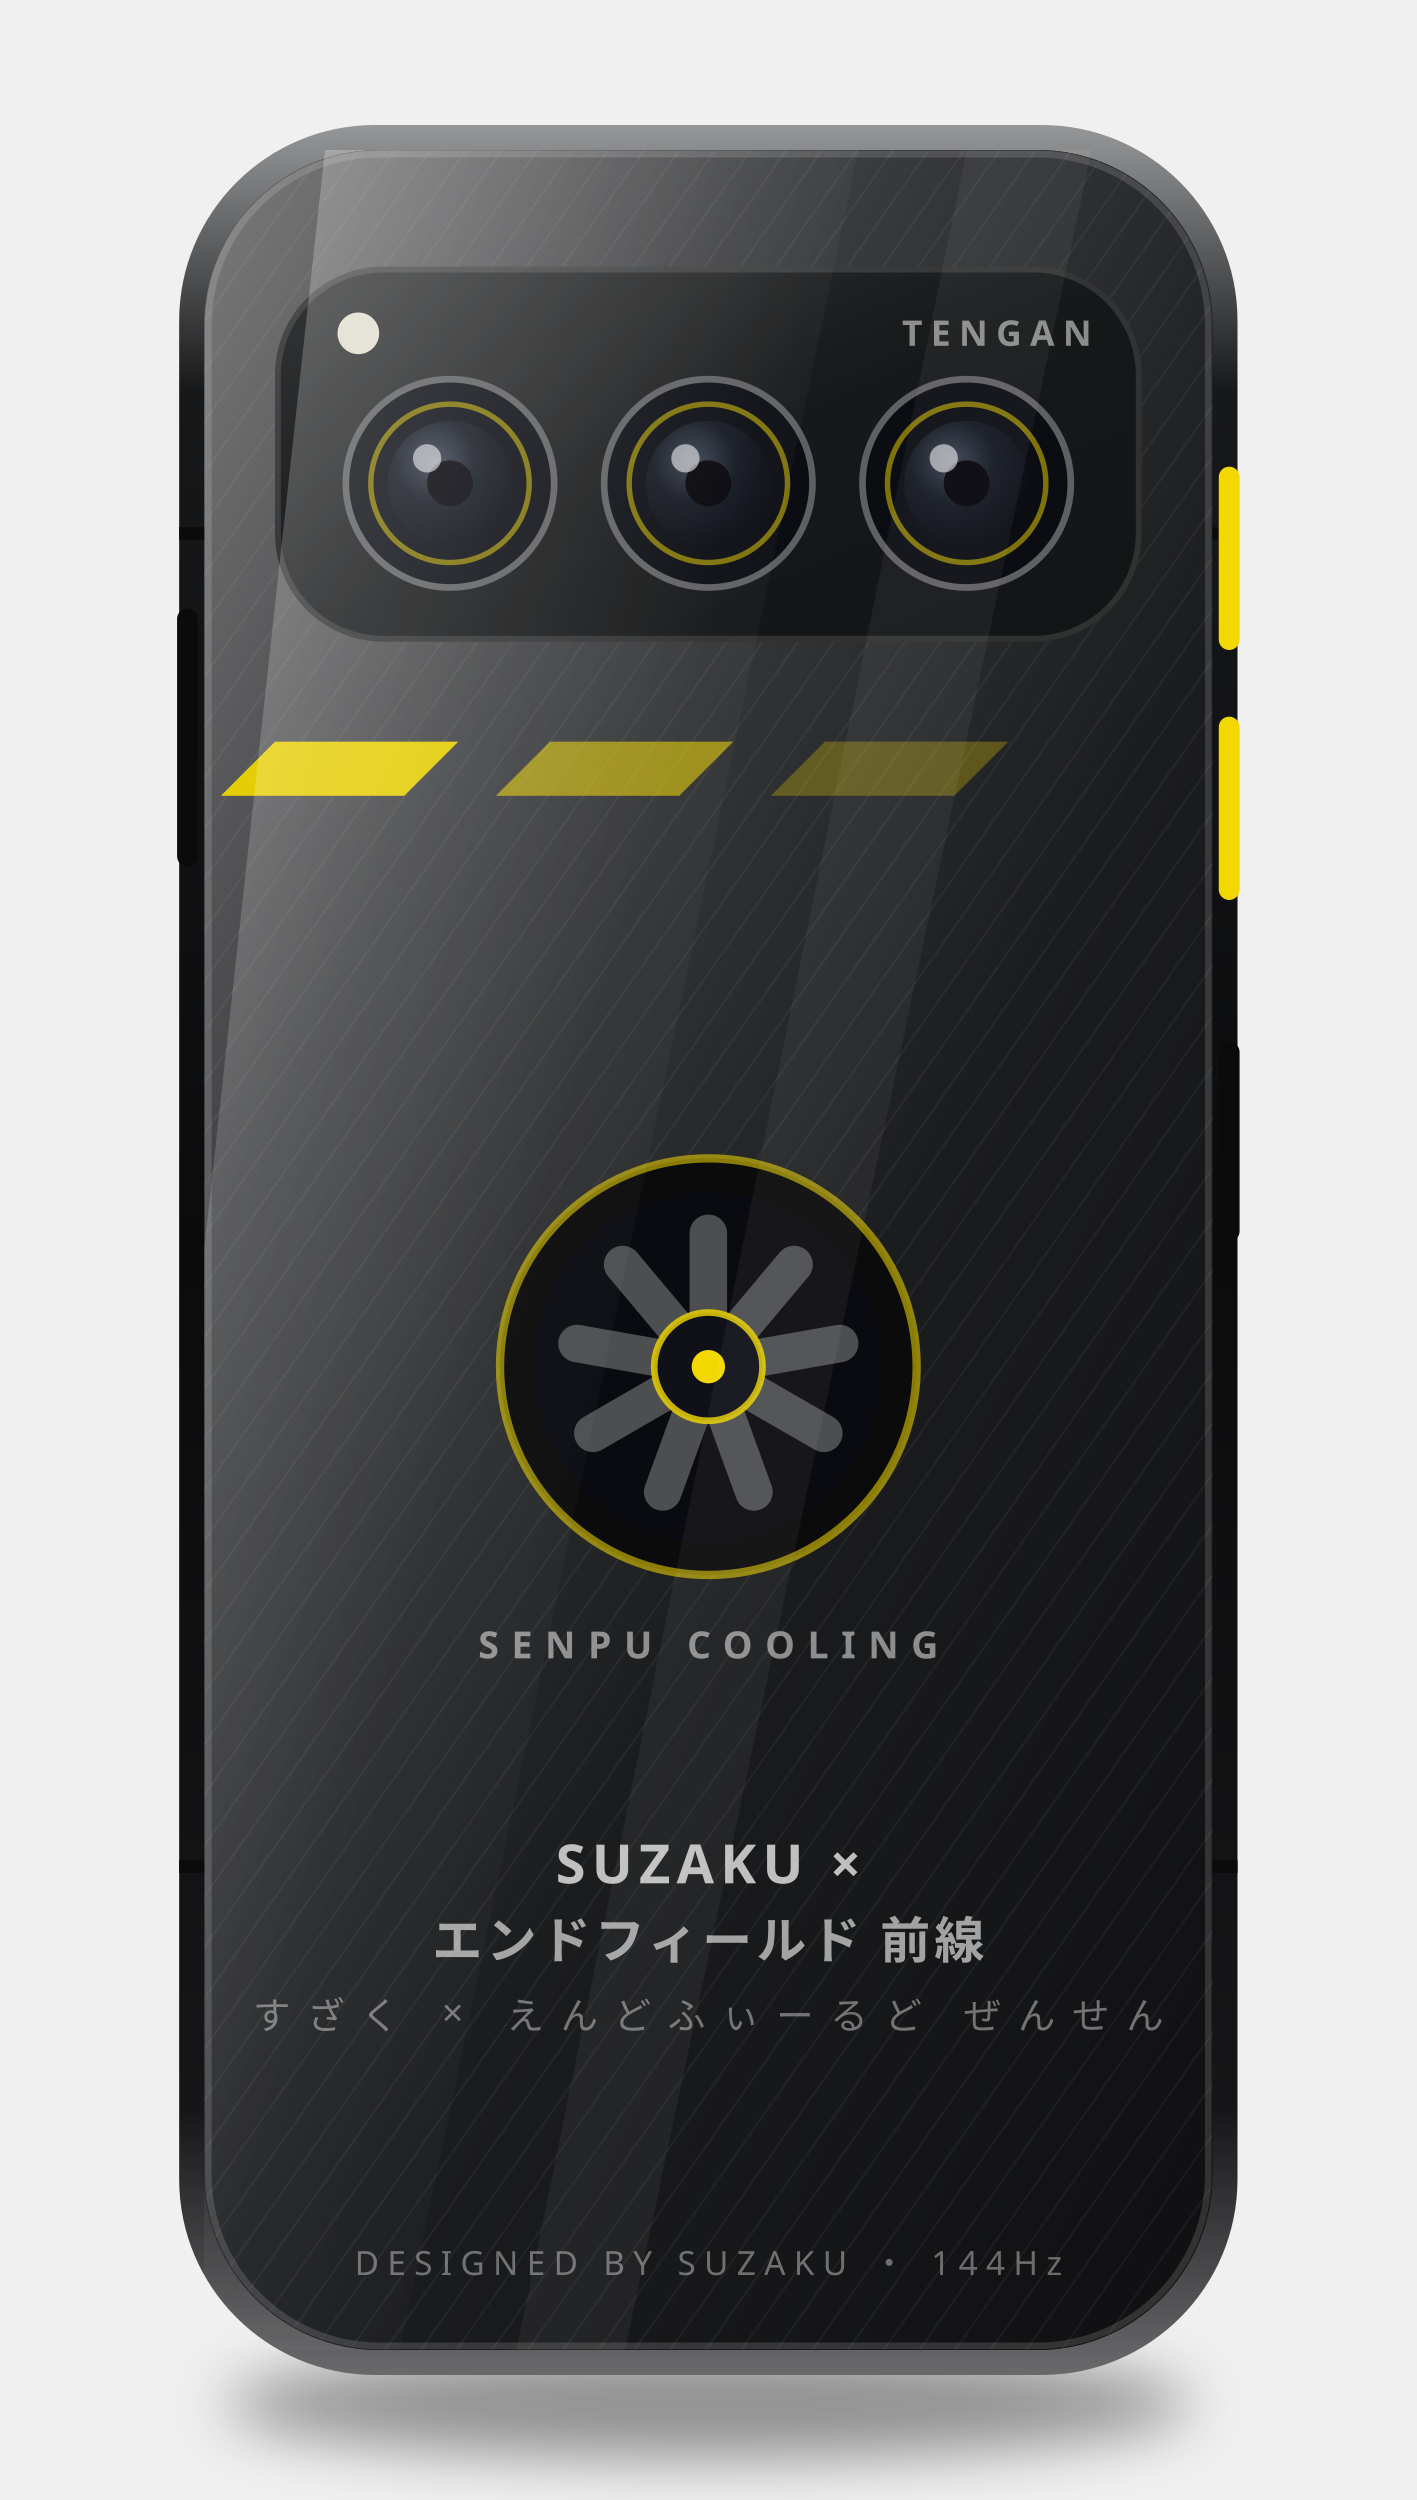
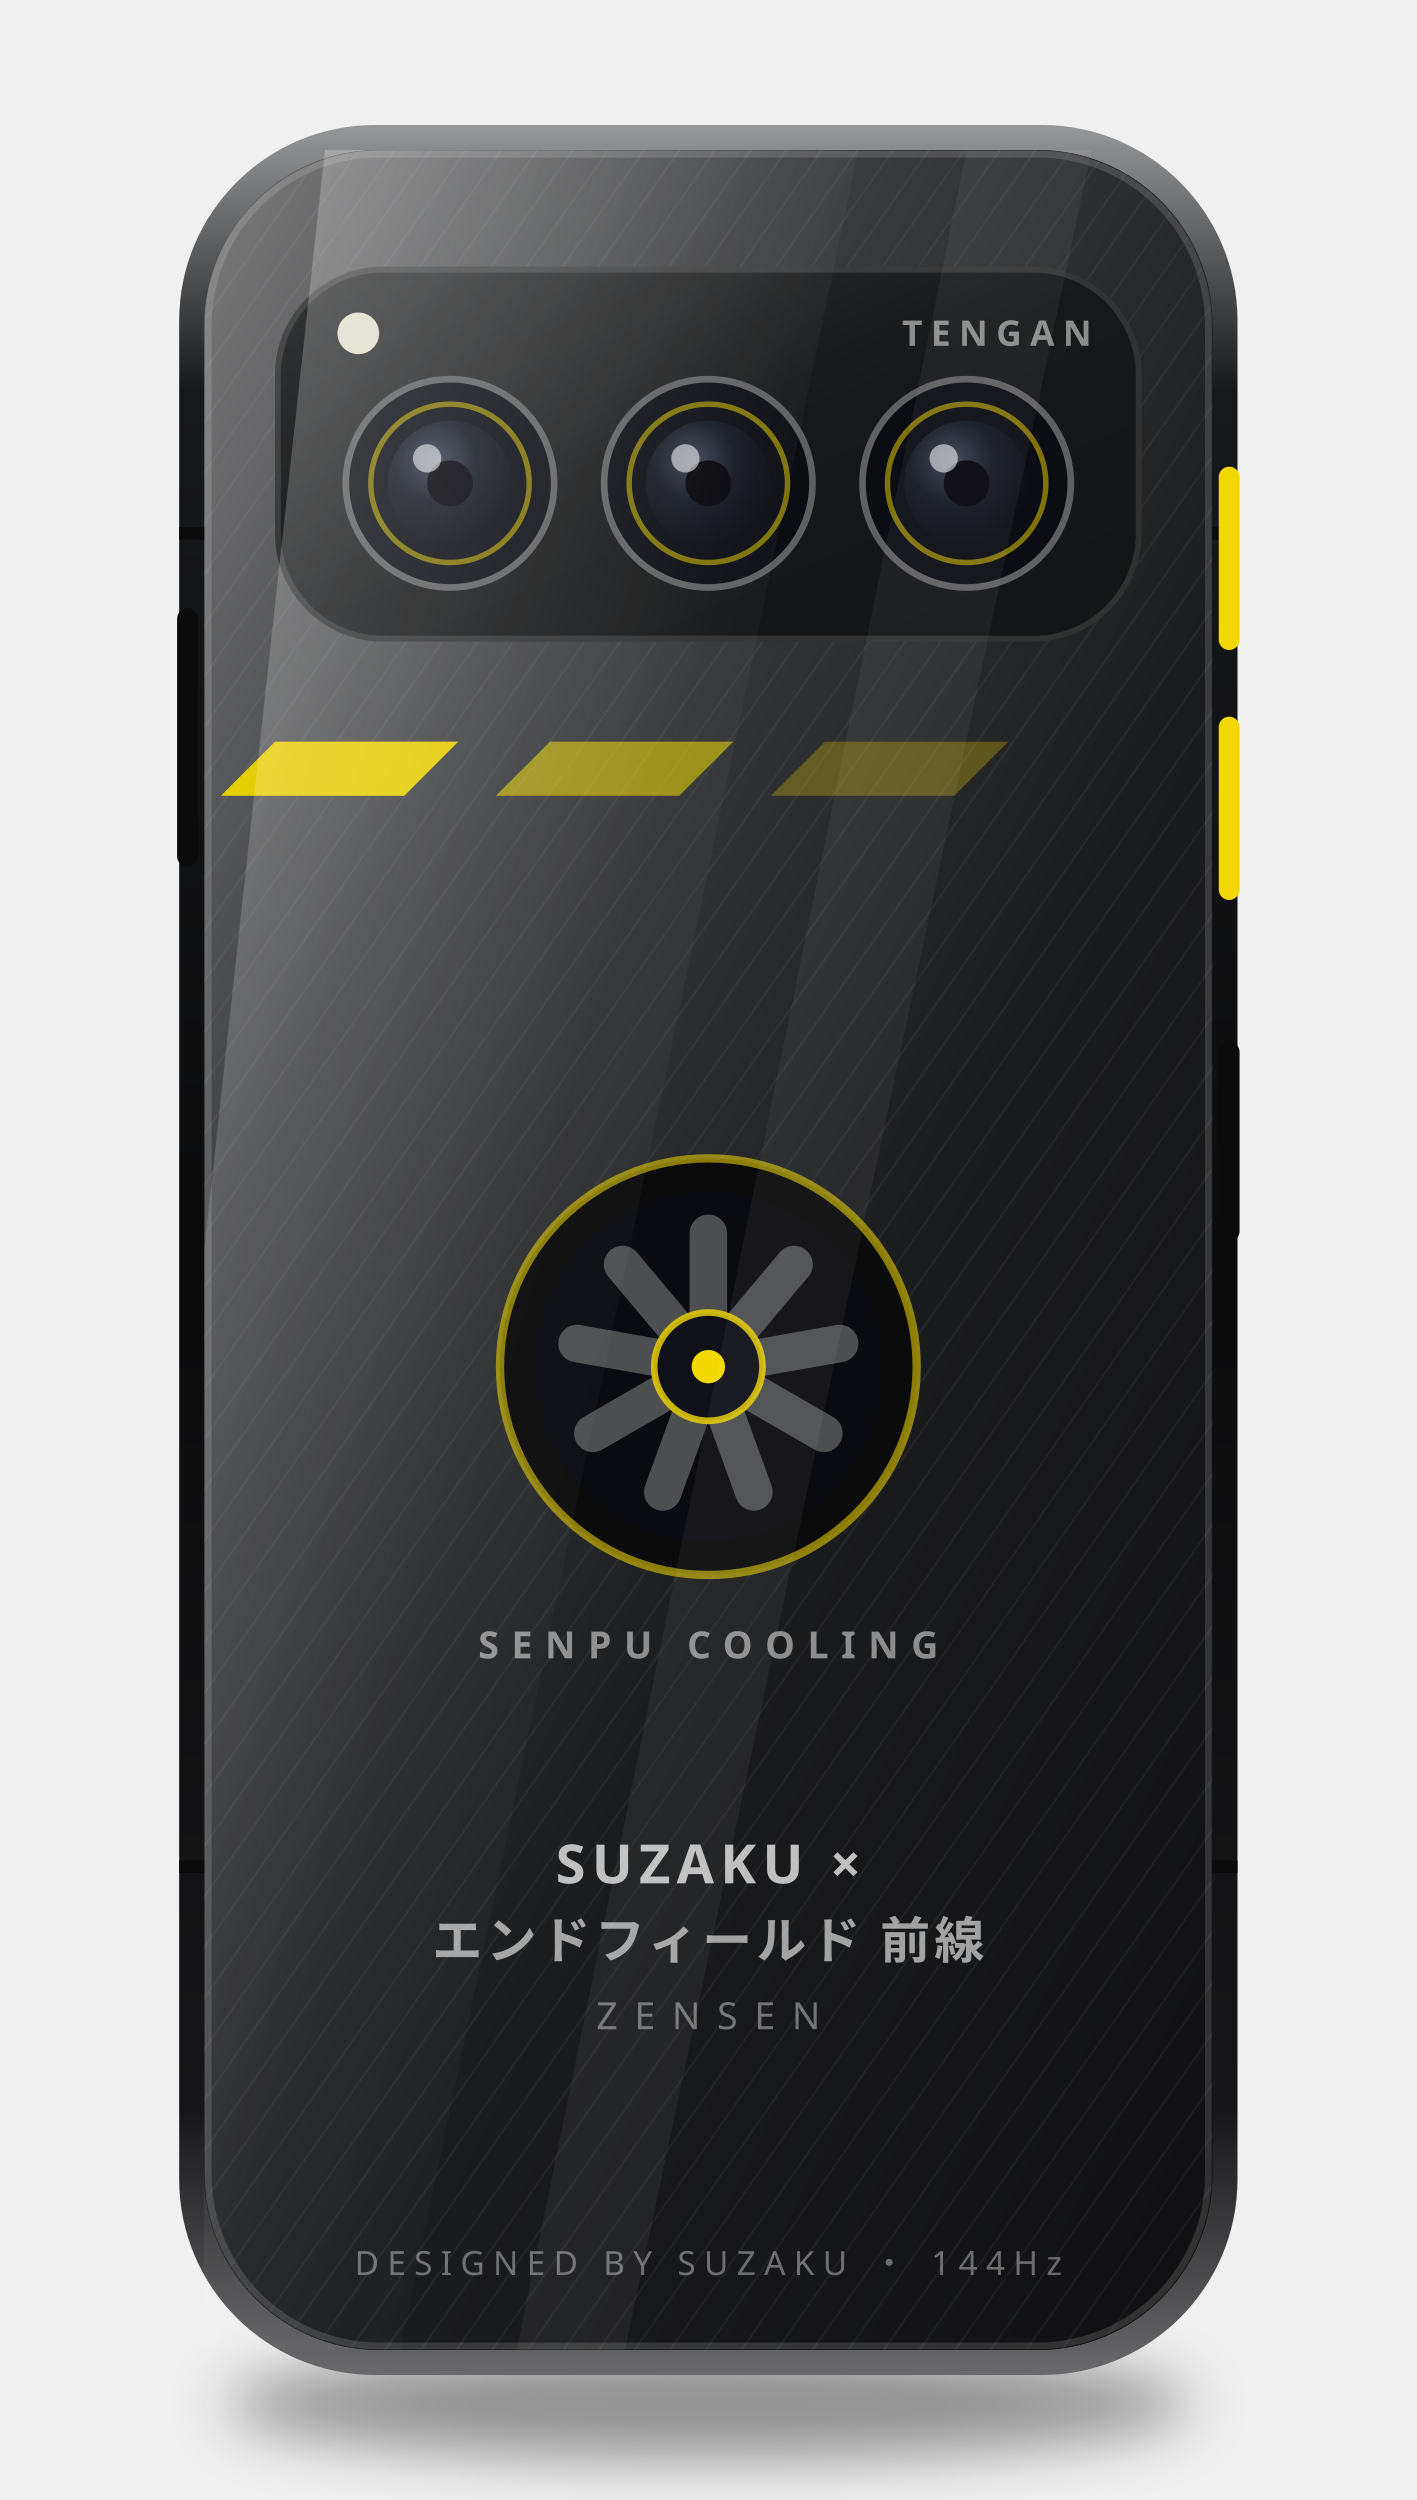
<svg xmlns="http://www.w3.org/2000/svg" viewBox="0 0 340 600" role="img" aria-label="SUZAKU × エンドフィールド 前線">
  <defs>
    <linearGradient id="bodyzensen0" x1="0" y1="0" x2="0.9" y2="1">
      <stop offset="0" stop-color="#7b7b7c" />
      <stop offset="0.28" stop-color="#3f4042" />
      <stop offset="0.62" stop-color="#1b1c1e" />
      <stop offset="1" stop-color="#111113" />
    </linearGradient>
    <linearGradient id="framezensen0" x1="0" y1="0" x2="0" y2="1">
      <stop offset="0" stop-color="#98999a" />
      <stop offset="0.12" stop-color="#17181a" />
      <stop offset="0.5" stop-color="#0b0b0c" />
      <stop offset="0.88" stop-color="#161618" />
      <stop offset="1" stop-color="#6b6b6d" />
    </linearGradient>
    <radialGradient id="lenszensen0" cx="0.38" cy="0.32" r="0.95">
      <stop offset="0" stop-color="#3c4454" />
      <stop offset="0.35" stop-color="#141821" />
      <stop offset="1" stop-color="#04040a" />
    </radialGradient>
    <linearGradient id="sheenzensen0" x1="0" y1="0" x2="1" y2="1">
      <stop offset="0" stop-color="#ffffff" stop-opacity="0.28" />
      <stop offset="0.5" stop-color="#ffffff" stop-opacity="0.03" />
      <stop offset="1" stop-color="#ffffff" stop-opacity="0" />
    </linearGradient>
    <pattern id="texzensen0" width="7" height="7" patternUnits="userSpaceOnUse" patternTransform="rotate(35)">
      <path d="M0 0 V7" stroke="#ffffff" stroke-opacity="0.045" stroke-width="1" />
    </pattern>
    <filter id="softzensen0" x="-40%" y="-40%" width="180%" height="180%">
      <feGaussianBlur stdDeviation="7" />
    </filter>
  </defs>
  <ellipse cx="170" cy="577" rx="116" ry="13" fill="#000000" opacity="0.4" filter="url(#softzensen0)" />
  <rect x="43" y="30" width="254" height="540" rx="47" fill="url(#framezensen0)" />
  <rect x="49" y="36" width="242" height="528" rx="42" fill="#1b1c1e" />
  <rect x="49" y="36" width="242" height="528" rx="42" fill="url(#bodyzensen0)" />
  <rect x="49" y="36" width="242" height="528" rx="42" fill="url(#texzensen0)" />
  <rect x="50" y="37" width="240" height="526" rx="41" fill="none" stroke="#ffffff" stroke-opacity="0.14" stroke-width="1.6" />
  <path d="M43 128 h6 M43 448 h6 M291 128 h6 M291 448 h6" stroke="#0b0b0c" stroke-width="3" />
  <rect x="66" y="64" width="208" height="90" rx="26" fill="#131415" />
  <rect x="66" y="64" width="208" height="90" rx="26" fill="url(#sheenzensen0)" opacity="0.5" />
  <rect x="66.7" y="64.7" width="206.6" height="88.6" rx="25.3" fill="none" stroke="#ffffff" stroke-opacity="0.12" stroke-width="1.4" />
  <circle cx="86" cy="80" r="5" fill="#f4efdf" opacity="0.9" />
  <text x="262" y="83" font-family="'Noto Sans JP',sans-serif" font-size="8.5" font-weight="700" fill="#ffffff" opacity="0.5" text-anchor="end" letter-spacing="2">TENGAN</text>
  <circle cx="108" cy="116" r="25" fill="#0b0d13" stroke="#5f6062" stroke-width="1.6" />
  <circle cx="108" cy="116" r="19" fill="none" stroke="#f2d800" stroke-opacity="0.5" stroke-width="1.3" />
  <circle cx="108" cy="116" r="15" fill="url(#lenszensen0)" />
  <circle cx="108" cy="116" r="5.5" fill="#04040a" />
  <circle cx="102.5" cy="110" r="3.4" fill="#ffffff" opacity="0.55" />
  <circle cx="170" cy="116" r="25" fill="#0b0d13" stroke="#5f6062" stroke-width="1.6" />
  <circle cx="170" cy="116" r="19" fill="none" stroke="#f2d800" stroke-opacity="0.5" stroke-width="1.3" />
  <circle cx="170" cy="116" r="15" fill="url(#lenszensen0)" />
  <circle cx="170" cy="116" r="5.5" fill="#04040a" />
  <circle cx="164.5" cy="110" r="3.4" fill="#ffffff" opacity="0.55" />
  <circle cx="232" cy="116" r="25" fill="#0b0d13" stroke="#5f6062" stroke-width="1.6" />
  <circle cx="232" cy="116" r="19" fill="none" stroke="#f2d800" stroke-opacity="0.5" stroke-width="1.3" />
  <circle cx="232" cy="116" r="15" fill="url(#lenszensen0)" />
  <circle cx="232" cy="116" r="5.5" fill="#04040a" />
  <circle cx="226.5" cy="110" r="3.4" fill="#ffffff" opacity="0.55" />
  <path d="M66 178 h44 l-13 13 h-44 z" fill="#f2d800" opacity="0.92" />
  <path d="M132 178 h44 l-13 13 h-44 z" fill="#f2d800" opacity="0.55" />
  <path d="M198 178 h44 l-13 13 h-44 z" fill="#f2d800" opacity="0.28" />
  <circle cx="170" cy="328" r="50" fill="#0b0b0c" />
  <circle cx="170" cy="328" r="50" fill="none" stroke="#f2d800" stroke-opacity="0.55" stroke-width="2" />
  <circle cx="170" cy="328" r="42" fill="#0a0b10" />
  <path d="M170 328 L170 296" stroke="#4d4e50" stroke-width="9" stroke-linecap="round" transform="rotate(0 170 328)" />
  <path d="M170 328 L170 296" stroke="#4d4e50" stroke-width="9" stroke-linecap="round" transform="rotate(40 170 328)" />
  <path d="M170 328 L170 296" stroke="#4d4e50" stroke-width="9" stroke-linecap="round" transform="rotate(80 170 328)" />
  <path d="M170 328 L170 296" stroke="#4d4e50" stroke-width="9" stroke-linecap="round" transform="rotate(120 170 328)" />
  <path d="M170 328 L170 296" stroke="#4d4e50" stroke-width="9" stroke-linecap="round" transform="rotate(160 170 328)" />
  <path d="M170 328 L170 296" stroke="#4d4e50" stroke-width="9" stroke-linecap="round" transform="rotate(200 170 328)" />
  <path d="M170 328 L170 296" stroke="#4d4e50" stroke-width="9" stroke-linecap="round" transform="rotate(240 170 328)" />
  <path d="M170 328 L170 296" stroke="#4d4e50" stroke-width="9" stroke-linecap="round" transform="rotate(280 170 328)" />
  <path d="M170 328 L170 296" stroke="#4d4e50" stroke-width="9" stroke-linecap="round" transform="rotate(320 170 328)" />
  <circle cx="170" cy="328" r="13" fill="#101018" stroke="#f2d800" stroke-opacity="0.8" stroke-width="1.6" />
  <circle cx="170" cy="328" r="4" fill="#f2d800" />
  <text x="170" y="398" font-family="'Noto Sans JP',sans-serif" font-size="9" font-weight="700" fill="#ffffff" opacity="0.5" text-anchor="middle" letter-spacing="3">SENPU COOLING</text>
  <text x="170" y="452" font-family="'Noto Sans JP',sans-serif" font-size="13" font-weight="800" fill="#ffffff" opacity="0.72" text-anchor="middle" letter-spacing="1.5">SUZAKU ×</text>
  <text x="170" y="470" font-family="'Noto Sans JP',sans-serif" font-size="12" font-weight="700" fill="#ffffff" opacity="0.6" text-anchor="middle" letter-spacing="1">エンドフィールド 前線</text>
-   <text x="170" y="487" font-family="'Noto Sans JP',sans-serif" font-size="9" fill="#ffffff" opacity="0.4" text-anchor="middle" letter-spacing="4">すざく × えんどふぃーるど ぜんせん</text>
+   <text x="170" y="487" font-family="'Noto Sans JP',sans-serif" font-size="9" fill="#ffffff" opacity="0.4" text-anchor="middle" letter-spacing="4">ZENSEN</text>
  <text x="170" y="546" font-family="'Noto Sans JP',sans-serif" font-size="8" fill="#ffffff" opacity="0.38" text-anchor="middle" letter-spacing="2">DESIGNED BY SUZAKU ・ 144Hz</text>
  <path d="M78 36 L206 36 L96 564 L49 564 L49 300 Z" fill="url(#sheenzensen0)" />
  <path d="M232 36 L262 36 L150 564 L124 564 Z" fill="#ffffff" opacity="0.05" />
  <rect x="292.5" y="112" width="5" height="44" rx="2.5" fill="#f2d800" />
  <rect x="292.5" y="172" width="5" height="44" rx="2.5" fill="#f2d800" />
  <rect x="292.5" y="250" width="5" height="48" rx="2.5" fill="#0b0b0c" />
  <rect x="42.5" y="146" width="5" height="62" rx="2.5" fill="#0b0b0c" />
</svg>
